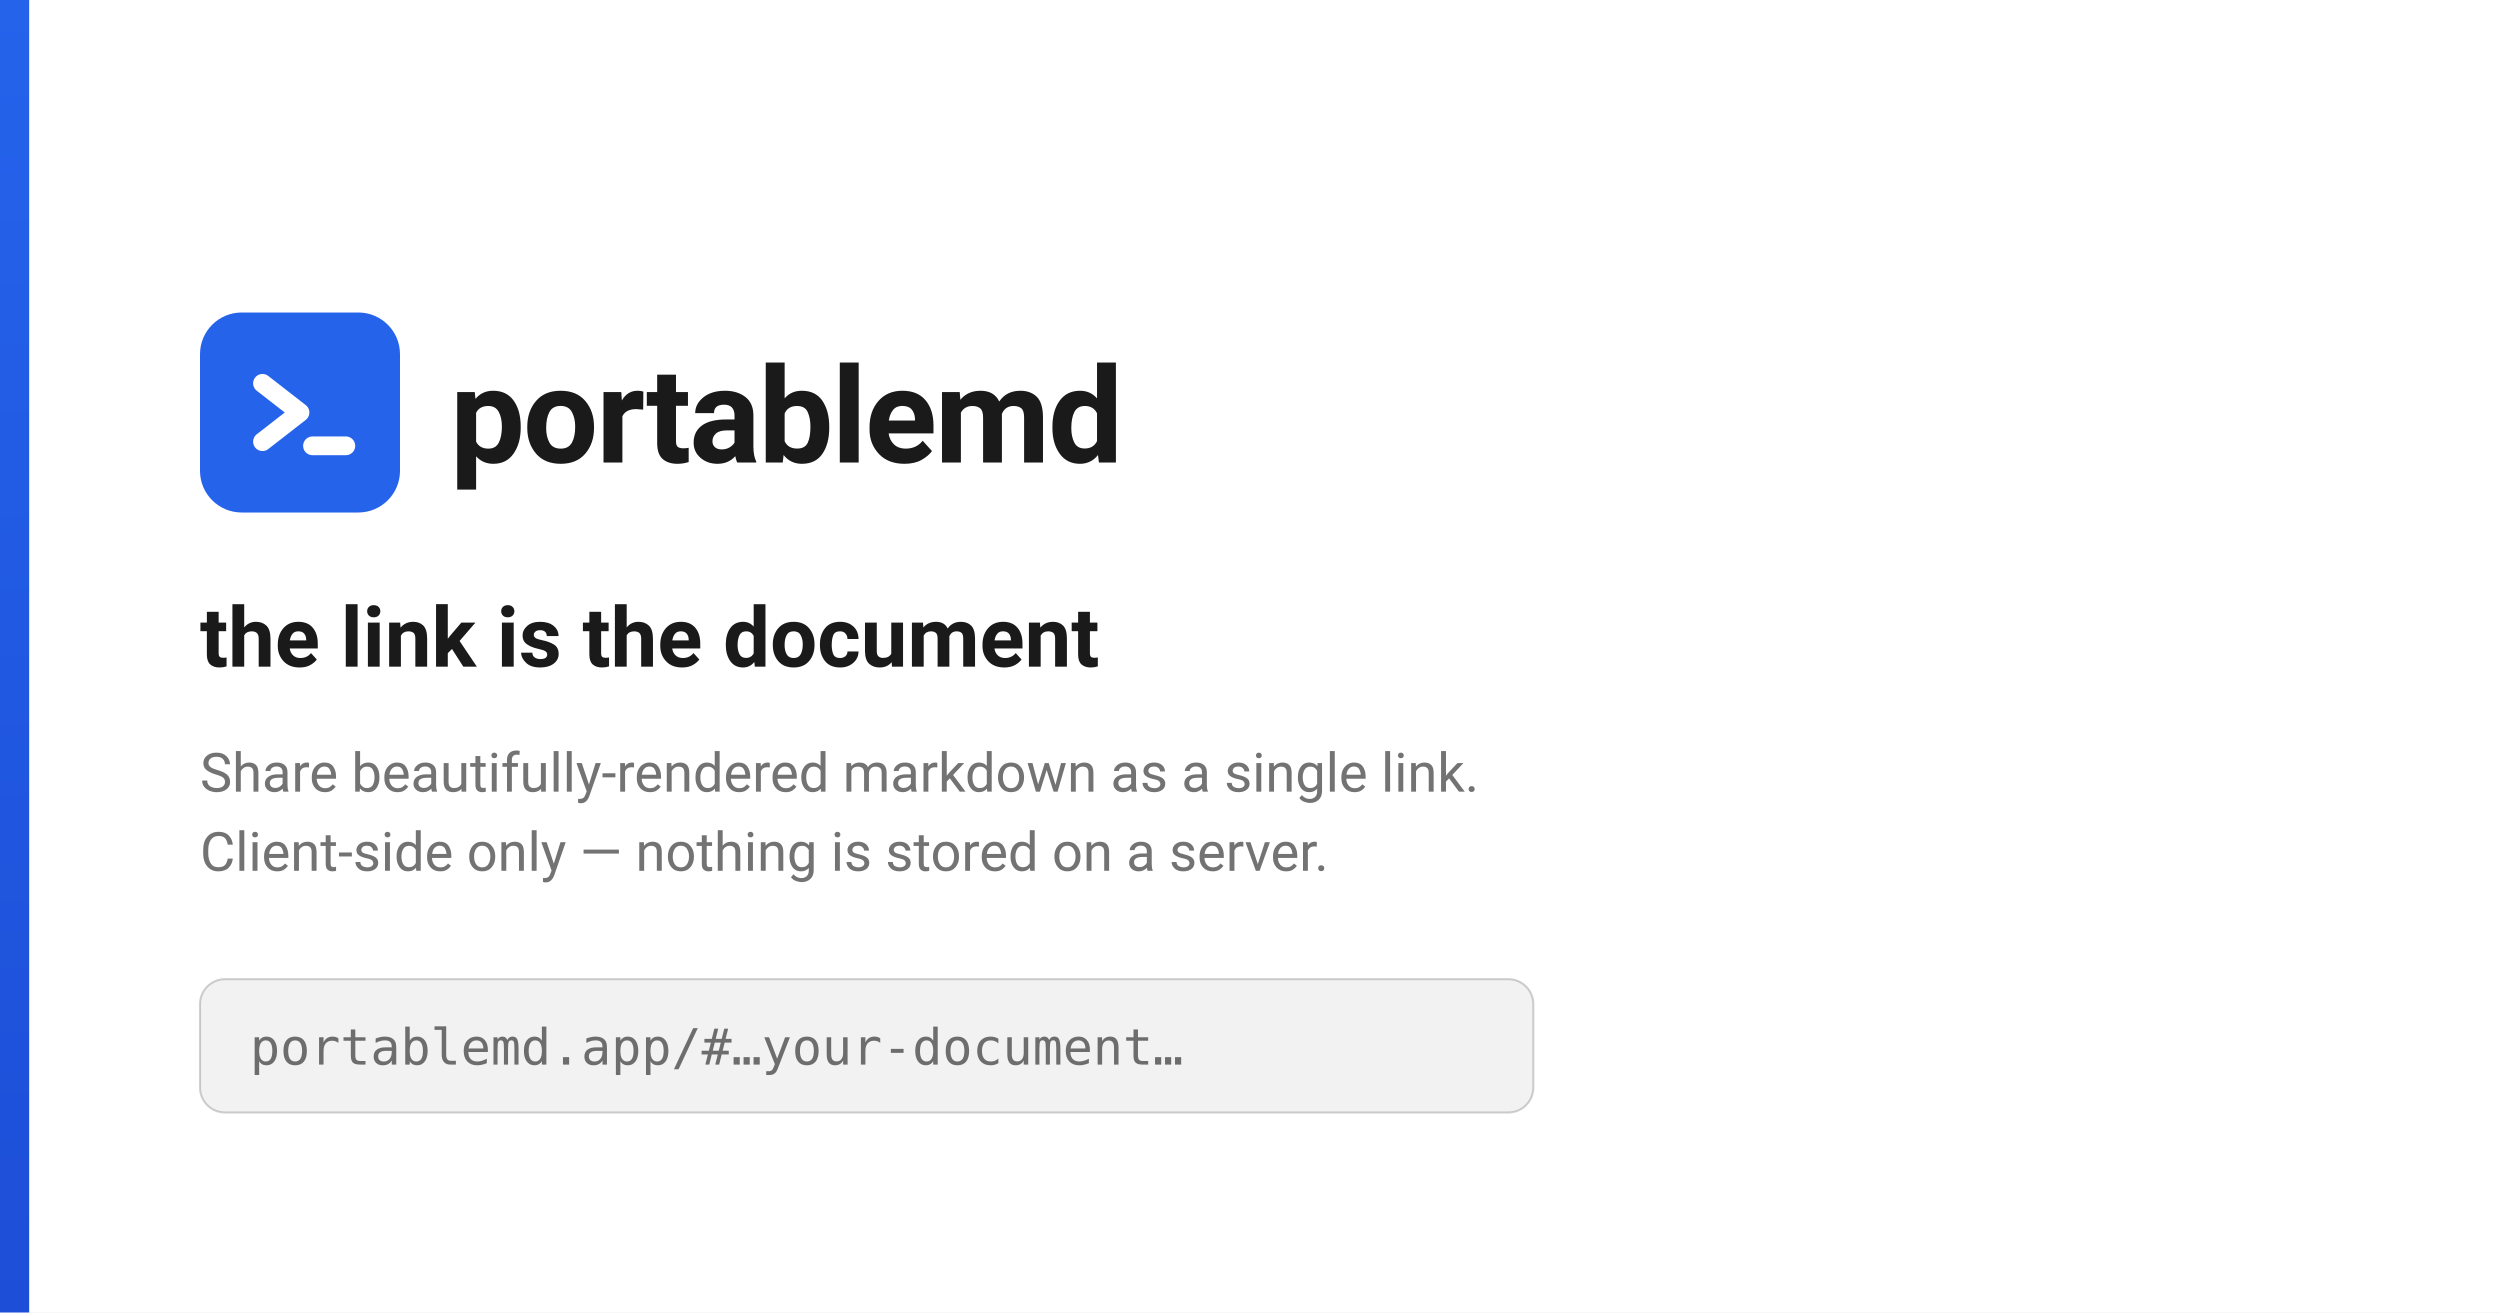
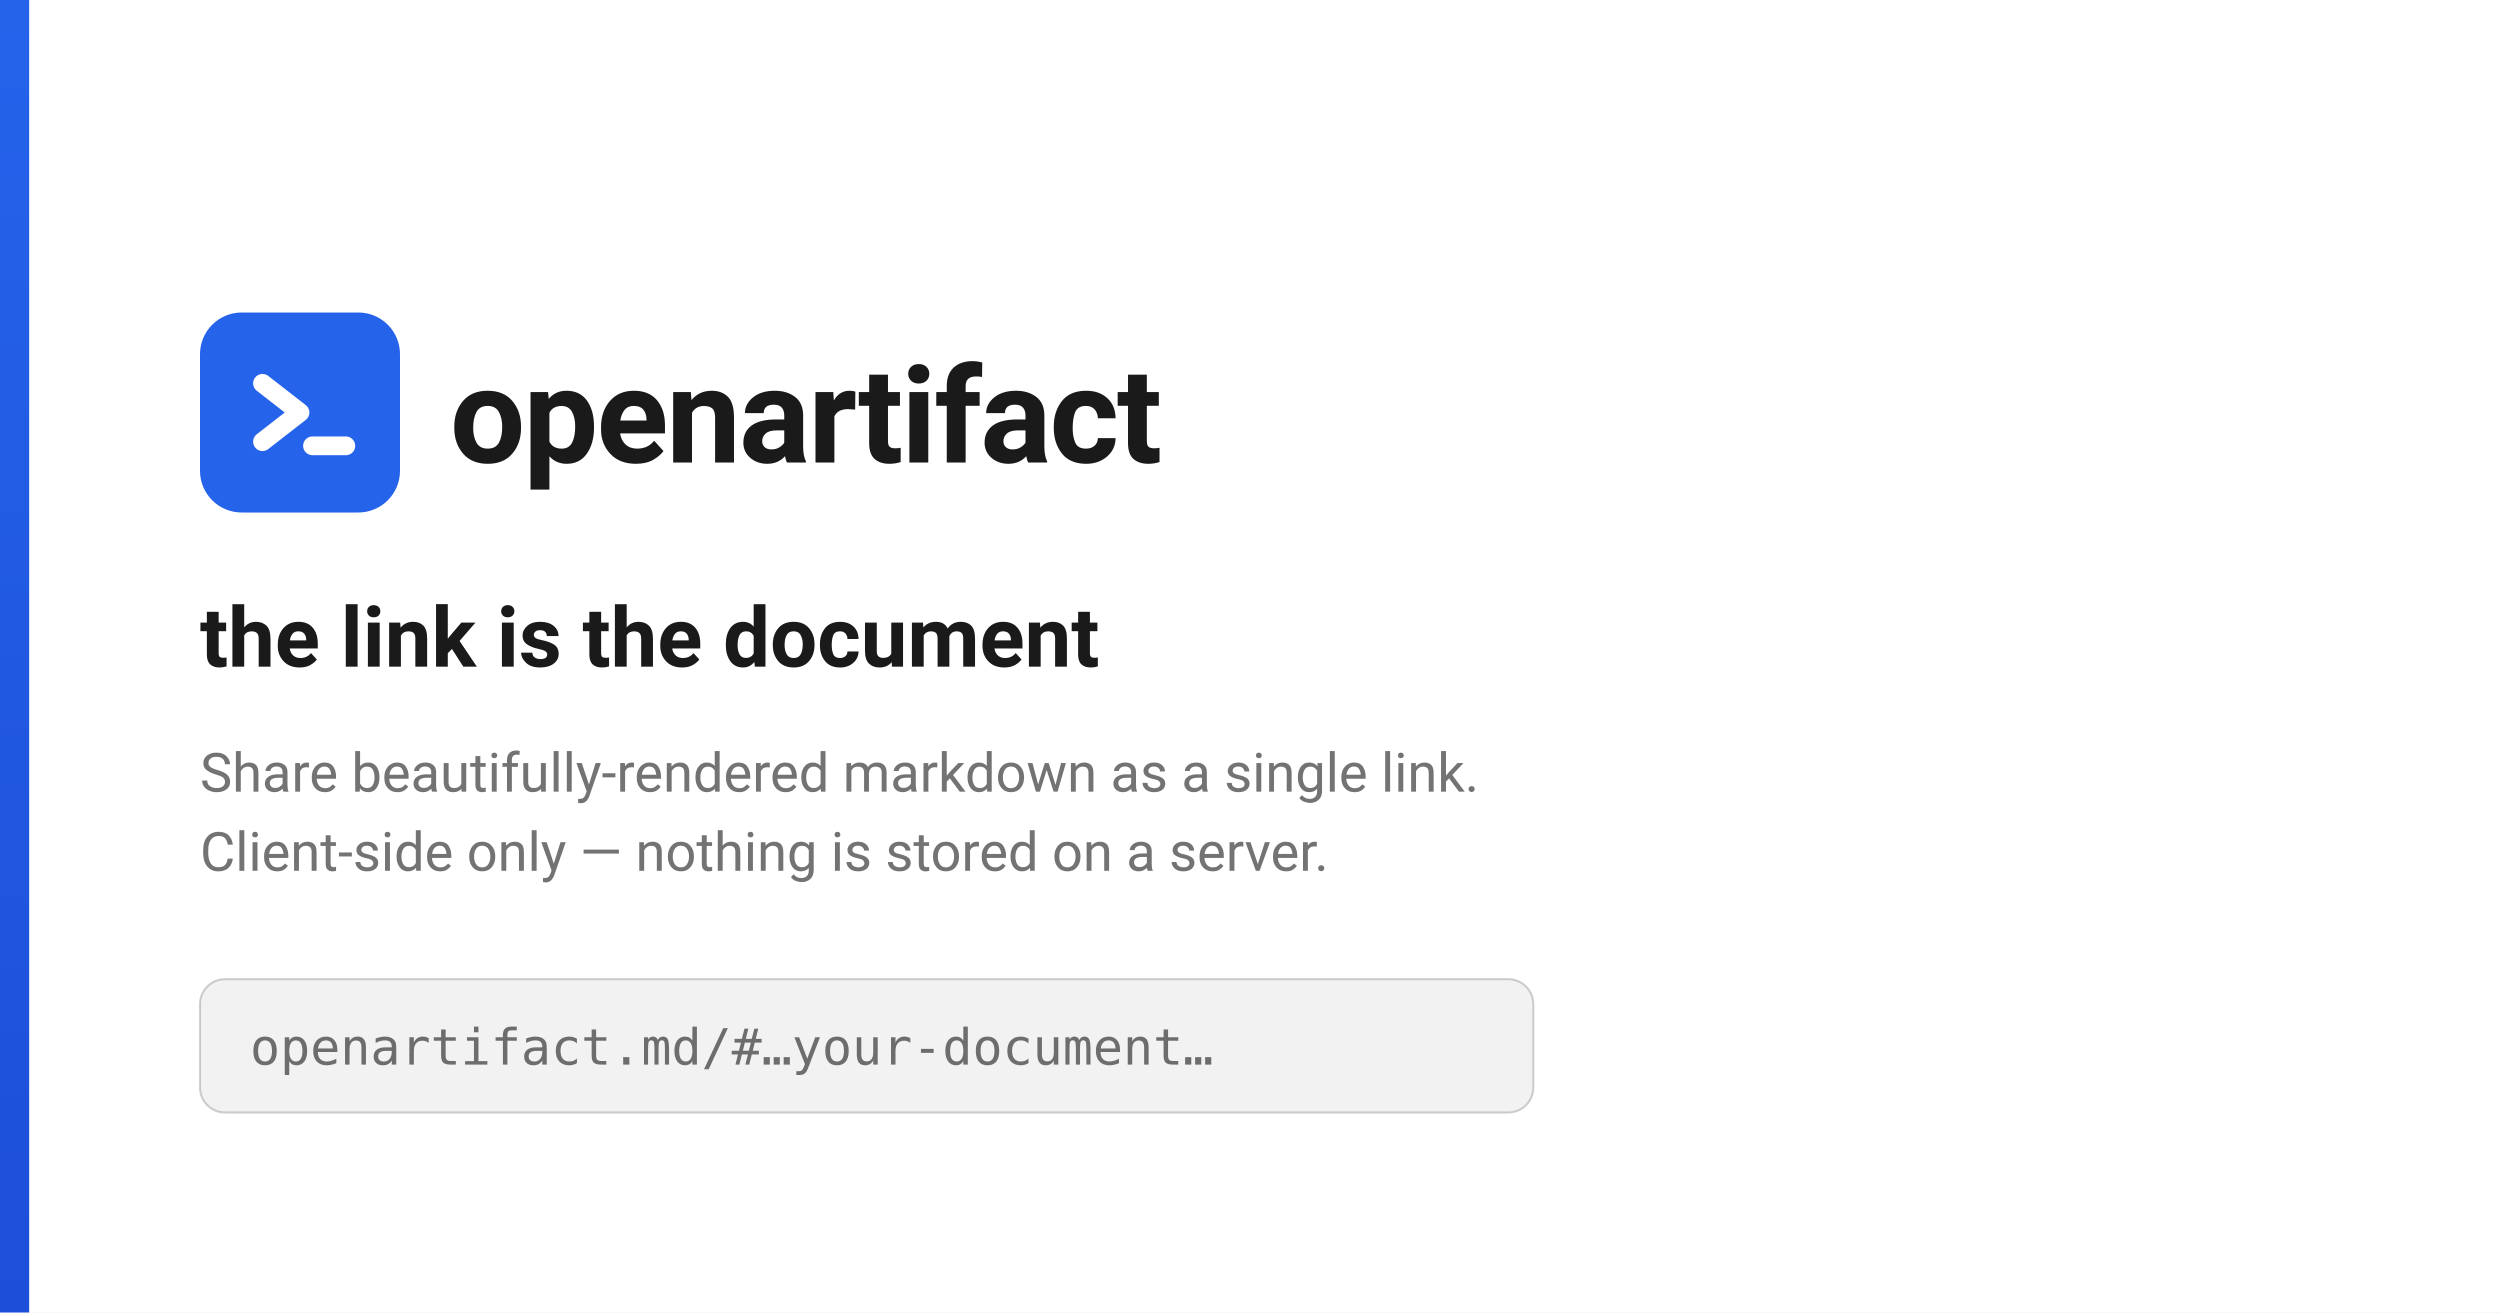
<svg xmlns="http://www.w3.org/2000/svg" width="1200" height="630" viewBox="0 0 1200 630" font-family="-apple-system, BlinkMacSystemFont, 'Segoe UI', Roboto, Helvetica, Arial, sans-serif">
  <defs>
    <linearGradient id="accentBar" x1="0" y1="0" x2="0" y2="1">
      <stop offset="0" stop-color="#2563eb" />
      <stop offset="1" stop-color="#1d4ed8" />
    </linearGradient>
  </defs>
  <rect width="1200" height="630" fill="#ffffff" />
  <rect x="0" y="0" width="14" height="630" fill="url(#accentBar)" />
  <g transform="translate(96, 150)">
    <rect width="96" height="96" rx="20" fill="#2563eb" />
    <path d="M30 34 L48 48 L30 62" fill="none" stroke="#ffffff" stroke-width="9" stroke-linecap="round" stroke-linejoin="round" />
    <line x1="54" y1="64" x2="70" y2="64" stroke="#ffffff" stroke-width="9" stroke-linecap="round" />
  </g>
-   <text x="216" y="222" font-size="64" font-weight="700" fill="#1a1a1a" letter-spacing="-1">portablemd</text>
+   <text x="216" y="222" font-size="64" font-weight="700" fill="#1a1a1a" letter-spacing="-1">openartifact</text>
  <text x="96" y="320" font-size="40" font-weight="600" fill="#1a1a1a">the link is the document</text>
  <text x="96" y="380" font-size="26" font-weight="400" fill="rgba(0,0,0,0.55)">Share beautifully-rendered markdown as a single link.</text>
  <text x="96" y="418" font-size="26" font-weight="400" fill="rgba(0,0,0,0.55)">Client-side only — nothing is stored on a server.</text>
  <g transform="translate(96, 470)">
    <rect width="640" height="64" rx="12" fill="rgba(127,127,127,0.10)" stroke="rgba(0,0,0,0.18)" stroke-width="1" />
-     <text x="24" y="41" font-size="24" font-weight="500" font-family="ui-monospace, SFMono-Regular, Menlo, Consolas, monospace" fill="rgba(0,0,0,0.55)">portablemd.app/#…your-document…</text>
+     <text x="24" y="41" font-size="24" font-weight="500" font-family="ui-monospace, SFMono-Regular, Menlo, Consolas, monospace" fill="rgba(0,0,0,0.55)">openartifact.md/#…your-document…</text>
  </g>
</svg>
